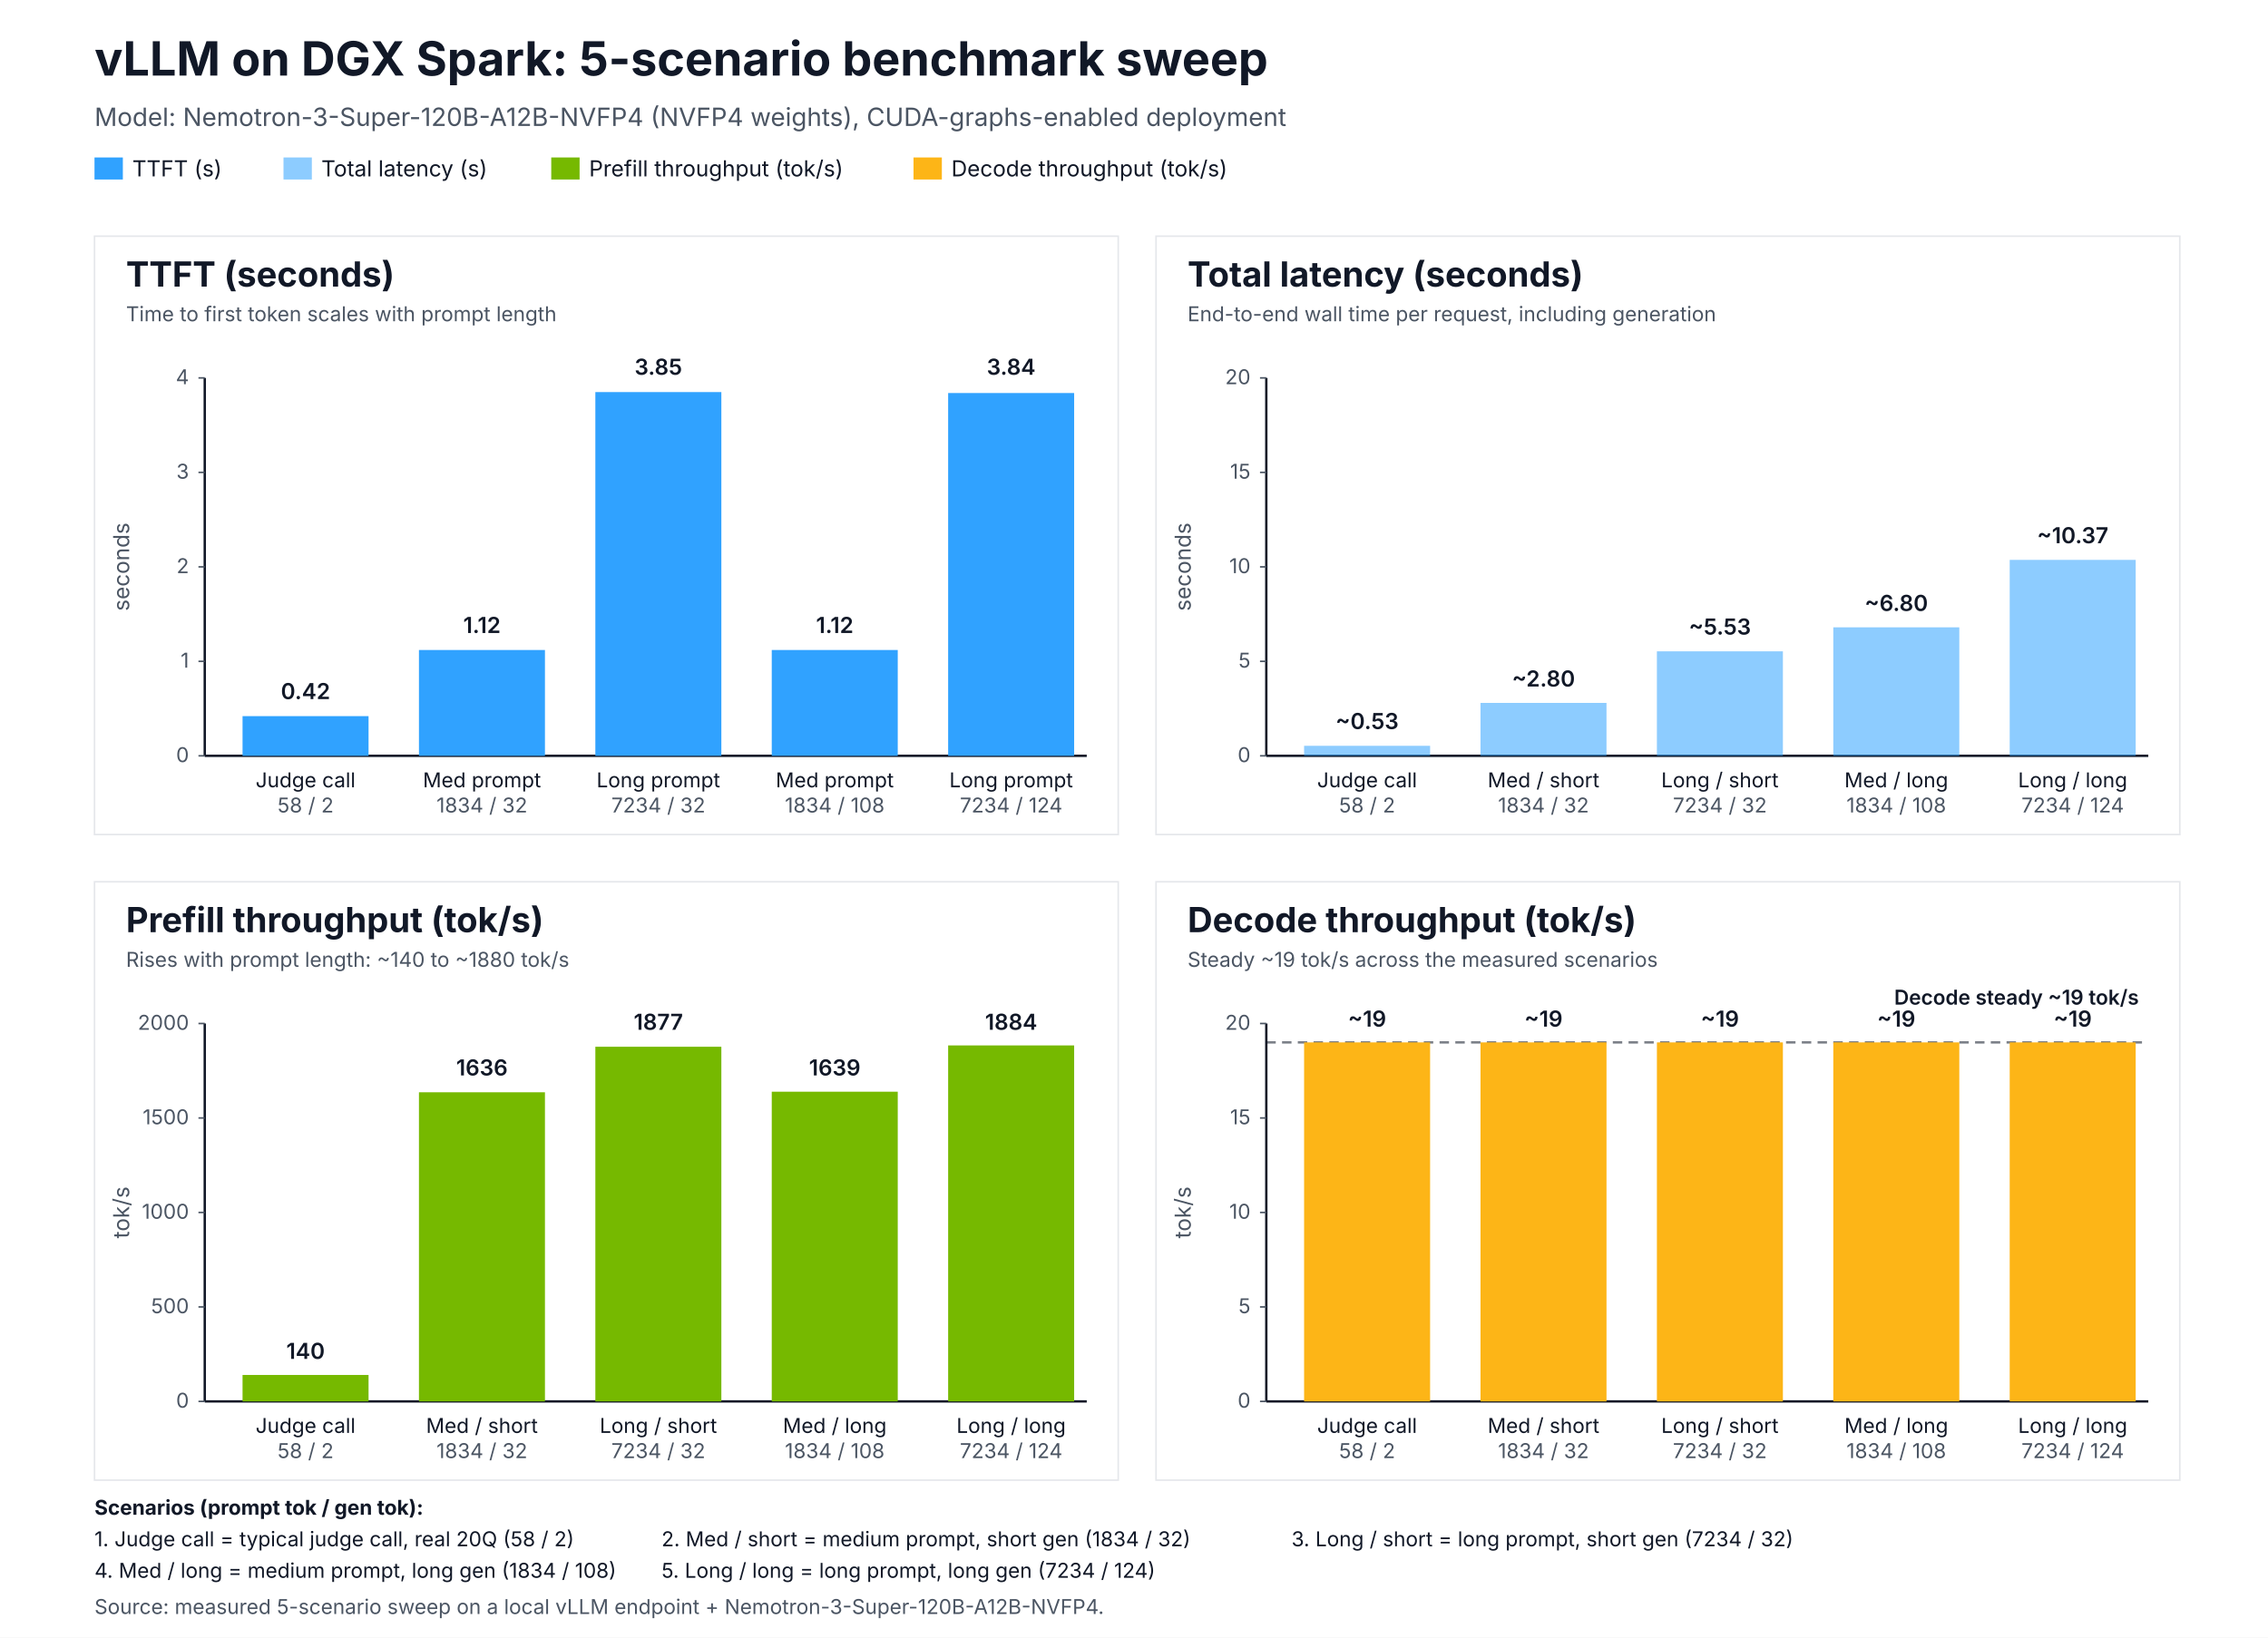
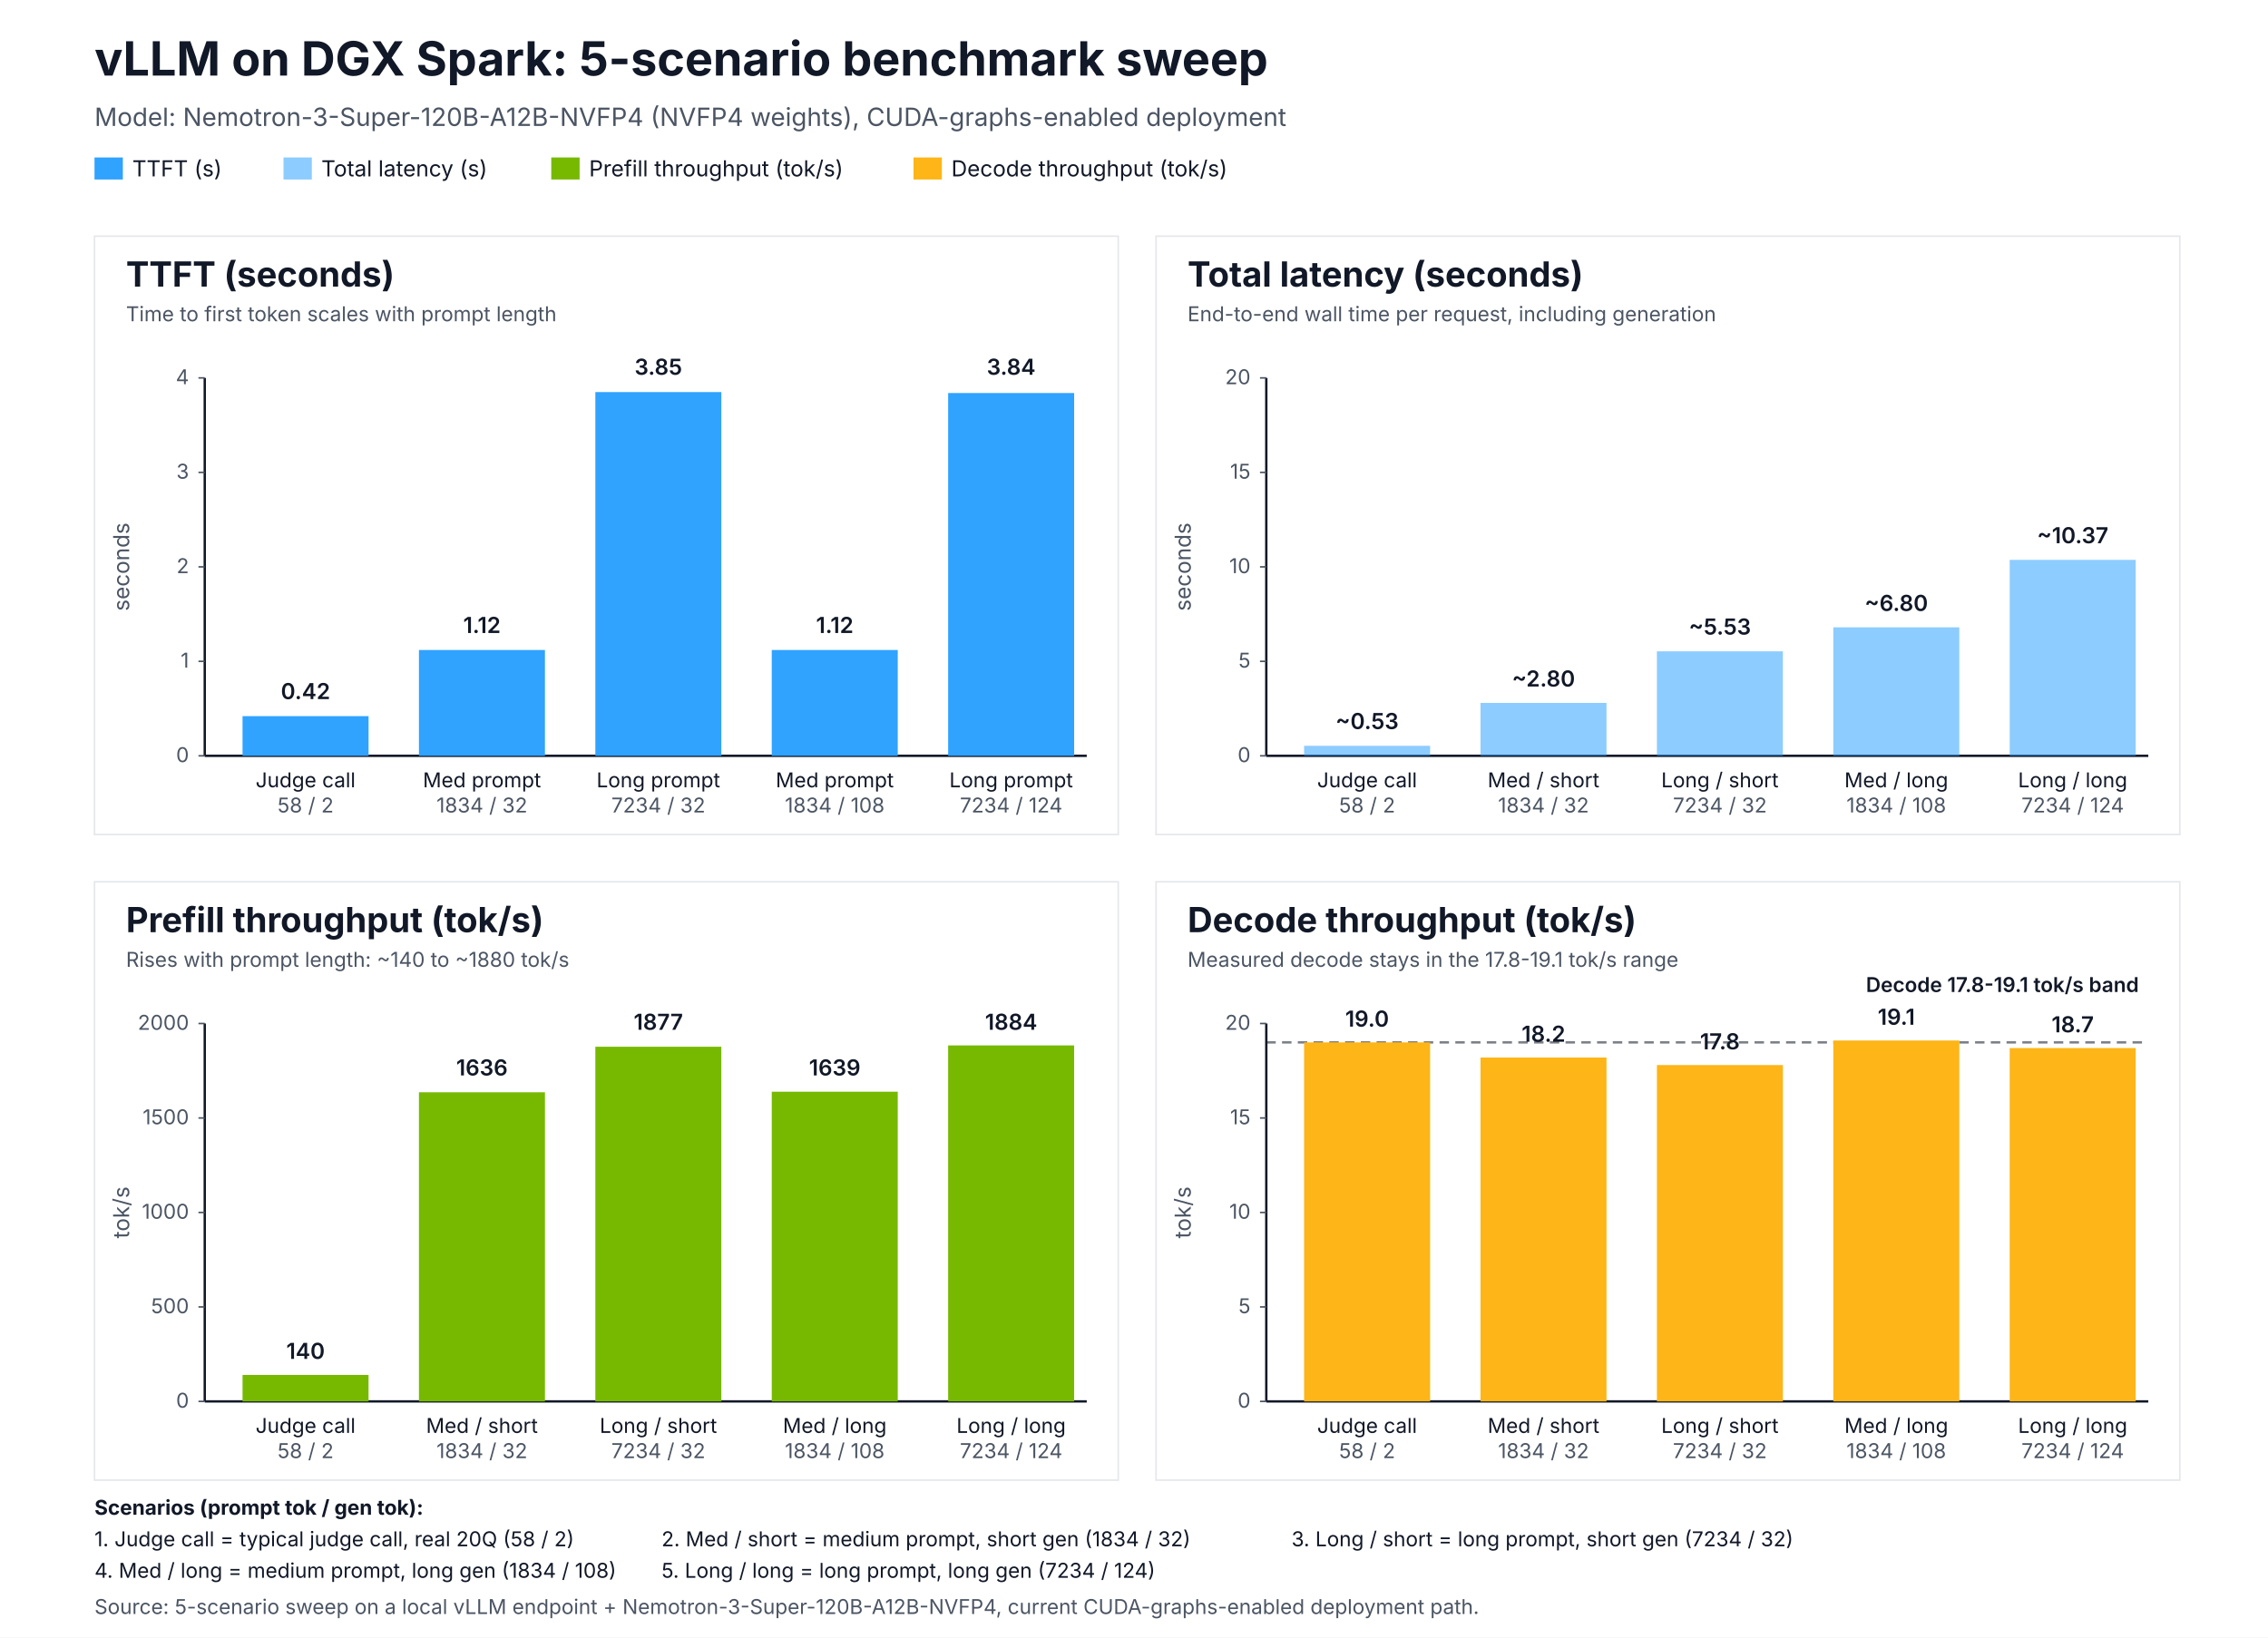
<svg xmlns="http://www.w3.org/2000/svg" viewBox="0 0 1440 1040" font-family="Inter, Helvetica, Arial, sans-serif" role="img" aria-labelledby="title desc">
  <rect width="1440" height="1040" fill="#ffffff" />
  <text x="60" y="48" font-size="30" font-weight="700" fill="#111827">vLLM on DGX Spark: 5-scenario benchmark sweep</text>
  <text x="60" y="80" font-size="16" fill="#4b5563">Model: Nemotron-3-Super-120B-A12B-NVFP4 (NVFP4 weights), CUDA-graphs-enabled deployment</text>
  <g transform="translate(60,100)">
    <rect x="0" y="0" width="18" height="14" fill="#30a2ff" />
    <text x="24" y="12" font-size="14" fill="#111827">TTFT (s)</text>
    <rect x="120" y="0" width="18" height="14" fill="#30a2ff" opacity="0.55" />
    <text x="144" y="12" font-size="14" fill="#111827">Total latency (s)</text>
    <rect x="290" y="0" width="18" height="14" fill="#76b900" />
    <text x="314" y="12" font-size="14" fill="#111827">Prefill throughput (tok/s)</text>
    <rect x="520" y="0" width="18" height="14" fill="#fdb517" />
    <text x="544" y="12" font-size="14" fill="#111827">Decode throughput (tok/s)</text>
  </g>
  <g transform="translate(60,150)">
    <rect x="0" y="0" width="650" height="380" fill="#ffffff" stroke="#e5e7eb" stroke-width="1" />
    <text x="20" y="32" font-size="22" font-weight="700" fill="#111827">TTFT (seconds)</text>
    <text x="20" y="54" font-size="13" fill="#4b5563">Time to first token scales with prompt length</text>
    <line x1="70" y1="90" x2="70" y2="330" stroke="#111827" stroke-width="1.5" />
    <line x1="70" y1="330" x2="630" y2="330" stroke="#111827" stroke-width="1.5" />
    <g font-size="13" fill="#4b5563">
      <line x1="66" y1="330" x2="70" y2="330" stroke="#4b5563" />
      <text x="60" y="334" text-anchor="end">0</text>
      <line x1="66" y1="270" x2="70" y2="270" stroke="#4b5563" />
      <text x="60" y="274" text-anchor="end">1</text>
      <line x1="66" y1="210" x2="70" y2="210" stroke="#4b5563" />
      <text x="60" y="214" text-anchor="end">2</text>
      <line x1="66" y1="150" x2="70" y2="150" stroke="#4b5563" />
      <text x="60" y="154" text-anchor="end">3</text>
      <line x1="66" y1="90" x2="70" y2="90" stroke="#4b5563" />
      <text x="60" y="94" text-anchor="end">4</text>
    </g>
    <text x="22" y="210" font-size="14" fill="#4b5563" transform="rotate(-90 22 210)" text-anchor="middle">seconds</text>
    <rect x="94" y="304.8" width="80" height="25.2" fill="#30a2ff" />
    <text x="134" y="294" font-size="14" font-weight="600" fill="#111827" text-anchor="middle">0.42</text>
    <rect x="206" y="262.8" width="80" height="67.2" fill="#30a2ff" />
    <text x="246" y="252" font-size="14" font-weight="600" fill="#111827" text-anchor="middle">1.12</text>
    <rect x="318" y="99" width="80" height="231" fill="#30a2ff" />
    <text x="358" y="88" font-size="14" font-weight="600" fill="#111827" text-anchor="middle">3.85</text>
    <rect x="430" y="262.8" width="80" height="67.2" fill="#30a2ff" />
    <text x="470" y="252" font-size="14" font-weight="600" fill="#111827" text-anchor="middle">1.12</text>
    <rect x="542" y="99.6" width="80" height="230.4" fill="#30a2ff" />
    <text x="582" y="88" font-size="14" font-weight="600" fill="#111827" text-anchor="middle">3.84</text>
    <g font-size="13" fill="#111827" text-anchor="middle">
      <text x="134" y="350">Judge call</text>
      <text x="134" y="366" fill="#4b5563">58 / 2</text>
      <text x="246" y="350">Med prompt</text>
      <text x="246" y="366" fill="#4b5563">1834 / 32</text>
      <text x="358" y="350">Long prompt</text>
      <text x="358" y="366" fill="#4b5563">7234 / 32</text>
      <text x="470" y="350">Med prompt</text>
      <text x="470" y="366" fill="#4b5563">1834 / 108</text>
      <text x="582" y="350">Long prompt</text>
      <text x="582" y="366" fill="#4b5563">7234 / 124</text>
    </g>
  </g>
  <g transform="translate(734,150)">
    <rect x="0" y="0" width="650" height="380" fill="#ffffff" stroke="#e5e7eb" stroke-width="1" />
    <text x="20" y="32" font-size="22" font-weight="700" fill="#111827">Total latency (seconds)</text>
    <text x="20" y="54" font-size="13" fill="#4b5563">End-to-end wall time per request, including generation</text>
    <line x1="70" y1="90" x2="70" y2="330" stroke="#111827" stroke-width="1.5" />
    <line x1="70" y1="330" x2="630" y2="330" stroke="#111827" stroke-width="1.5" />
    <g font-size="13" fill="#4b5563">
      <line x1="66" y1="330" x2="70" y2="330" stroke="#4b5563" />
      <text x="60" y="334" text-anchor="end">0</text>
      <line x1="66" y1="270" x2="70" y2="270" stroke="#4b5563" />
      <text x="60" y="274" text-anchor="end">5</text>
      <line x1="66" y1="210" x2="70" y2="210" stroke="#4b5563" />
      <text x="60" y="214" text-anchor="end">10</text>
      <line x1="66" y1="150" x2="70" y2="150" stroke="#4b5563" />
      <text x="60" y="154" text-anchor="end">15</text>
      <line x1="66" y1="90" x2="70" y2="90" stroke="#4b5563" />
      <text x="60" y="94" text-anchor="end">20</text>
    </g>
    <text x="22" y="210" font-size="14" fill="#4b5563" transform="rotate(-90 22 210)" text-anchor="middle">seconds</text>
    <rect x="94" y="323.64" width="80" height="6.36" fill="#30a2ff" opacity="0.55" />
    <text x="134" y="313" font-size="14" font-weight="600" fill="#111827" text-anchor="middle">~0.53</text>
    <rect x="206" y="296.4" width="80" height="33.6" fill="#30a2ff" opacity="0.55" />
    <text x="246" y="286" font-size="14" font-weight="600" fill="#111827" text-anchor="middle">~2.80</text>
    <rect x="318" y="263.64" width="80" height="66.36" fill="#30a2ff" opacity="0.55" />
    <text x="358" y="253" font-size="14" font-weight="600" fill="#111827" text-anchor="middle">~5.53</text>
    <rect x="430" y="248.4" width="80" height="81.6" fill="#30a2ff" opacity="0.55" />
    <text x="470" y="238" font-size="14" font-weight="600" fill="#111827" text-anchor="middle">~6.80</text>
    <rect x="542" y="205.56" width="80" height="124.44" fill="#30a2ff" opacity="0.55" />
    <text x="582" y="195" font-size="14" font-weight="600" fill="#111827" text-anchor="middle">~10.37</text>
    <g font-size="13" fill="#111827" text-anchor="middle">
      <text x="134" y="350">Judge call</text>
      <text x="134" y="366" fill="#4b5563">58 / 2</text>
      <text x="246" y="350">Med / short</text>
      <text x="246" y="366" fill="#4b5563">1834 / 32</text>
      <text x="358" y="350">Long / short</text>
      <text x="358" y="366" fill="#4b5563">7234 / 32</text>
      <text x="470" y="350">Med / long</text>
      <text x="470" y="366" fill="#4b5563">1834 / 108</text>
      <text x="582" y="350">Long / long</text>
      <text x="582" y="366" fill="#4b5563">7234 / 124</text>
    </g>
  </g>
  <g transform="translate(60,560)">
    <rect x="0" y="0" width="650" height="380" fill="#ffffff" stroke="#e5e7eb" stroke-width="1" />
    <text x="20" y="32" font-size="22" font-weight="700" fill="#111827">Prefill throughput (tok/s)</text>
    <text x="20" y="54" font-size="13" fill="#4b5563">Rises with prompt length: ~140 to ~1880 tok/s</text>
    <line x1="70" y1="90" x2="70" y2="330" stroke="#111827" stroke-width="1.5" />
    <line x1="70" y1="330" x2="630" y2="330" stroke="#111827" stroke-width="1.5" />
    <g font-size="13" fill="#4b5563">
      <line x1="66" y1="330" x2="70" y2="330" stroke="#4b5563" />
      <text x="60" y="334" text-anchor="end">0</text>
      <line x1="66" y1="270" x2="70" y2="270" stroke="#4b5563" />
      <text x="60" y="274" text-anchor="end">500</text>
      <line x1="66" y1="210" x2="70" y2="210" stroke="#4b5563" />
      <text x="60" y="214" text-anchor="end">1000</text>
      <line x1="66" y1="150" x2="70" y2="150" stroke="#4b5563" />
      <text x="60" y="154" text-anchor="end">1500</text>
      <line x1="66" y1="90" x2="70" y2="90" stroke="#4b5563" />
      <text x="60" y="94" text-anchor="end">2000</text>
    </g>
    <text x="22" y="210" font-size="14" fill="#4b5563" transform="rotate(-90 22 210)" text-anchor="middle">tok/s</text>
    <rect x="94" y="313.2" width="80" height="16.8" fill="#76b900" />
    <text x="134" y="303" font-size="14" font-weight="600" fill="#111827" text-anchor="middle">140</text>
    <rect x="206" y="133.68" width="80" height="196.32" fill="#76b900" />
    <text x="246" y="123" font-size="14" font-weight="600" fill="#111827" text-anchor="middle">1636</text>
    <rect x="318" y="104.76" width="80" height="225.24" fill="#76b900" />
    <text x="358" y="94" font-size="14" font-weight="600" fill="#111827" text-anchor="middle">1877</text>
    <rect x="430" y="133.32" width="80" height="196.68" fill="#76b900" />
    <text x="470" y="123" font-size="14" font-weight="600" fill="#111827" text-anchor="middle">1639</text>
    <rect x="542" y="103.92" width="80" height="226.08" fill="#76b900" />
    <text x="582" y="94" font-size="14" font-weight="600" fill="#111827" text-anchor="middle">1884</text>
    <g font-size="13" fill="#111827" text-anchor="middle">
      <text x="134" y="350">Judge call</text>
      <text x="134" y="366" fill="#4b5563">58 / 2</text>
      <text x="246" y="350">Med / short</text>
      <text x="246" y="366" fill="#4b5563">1834 / 32</text>
      <text x="358" y="350">Long / short</text>
      <text x="358" y="366" fill="#4b5563">7234 / 32</text>
      <text x="470" y="350">Med / long</text>
      <text x="470" y="366" fill="#4b5563">1834 / 108</text>
      <text x="582" y="350">Long / long</text>
      <text x="582" y="366" fill="#4b5563">7234 / 124</text>
    </g>
  </g>
  <g transform="translate(734,560)">
    <rect x="0" y="0" width="650" height="380" fill="#ffffff" stroke="#e5e7eb" stroke-width="1" />
    <text x="20" y="32" font-size="22" font-weight="700" fill="#111827">Decode throughput (tok/s)</text>
-     <text x="20" y="54" font-size="13" fill="#4b5563">Steady ~19 tok/s across the measured scenarios</text>
+     <text x="20" y="54" font-size="13" fill="#4b5563">Measured decode stays in the 17.8-19.1 tok/s range</text>
    <line x1="70" y1="90" x2="70" y2="330" stroke="#111827" stroke-width="1.5" />
    <line x1="70" y1="330" x2="630" y2="330" stroke="#111827" stroke-width="1.5" />
    <g font-size="13" fill="#4b5563">
      <line x1="66" y1="330" x2="70" y2="330" stroke="#4b5563" />
      <text x="60" y="334" text-anchor="end">0</text>
      <line x1="66" y1="270" x2="70" y2="270" stroke="#4b5563" />
      <text x="60" y="274" text-anchor="end">5</text>
      <line x1="66" y1="210" x2="70" y2="210" stroke="#4b5563" />
      <text x="60" y="214" text-anchor="end">10</text>
      <line x1="66" y1="150" x2="70" y2="150" stroke="#4b5563" />
      <text x="60" y="154" text-anchor="end">15</text>
      <line x1="66" y1="90" x2="70" y2="90" stroke="#4b5563" />
      <text x="60" y="94" text-anchor="end">20</text>
    </g>
    <text x="22" y="210" font-size="14" fill="#4b5563" transform="rotate(-90 22 210)" text-anchor="middle">tok/s</text>
    <line x1="70" y1="102" x2="630" y2="102" stroke="#111827" stroke-width="1.5" stroke-dasharray="6 4" opacity="0.55" />
-     <text x="624" y="78" font-size="13" font-weight="600" fill="#111827" text-anchor="end">Decode steady ~19 tok/s</text>
+     <text x="624" y="70" font-size="13" font-weight="600" fill="#111827" text-anchor="end">Decode 17.8-19.1 tok/s band</text>
    <rect x="94" y="102" width="80" height="228" fill="#fdb517" />
-     <text x="134" y="92" font-size="14" font-weight="600" fill="#111827" text-anchor="middle">~19</text>
-     <rect x="206" y="102" width="80" height="228" fill="#fdb517" />
-     <text x="246" y="92" font-size="14" font-weight="600" fill="#111827" text-anchor="middle">~19</text>
-     <rect x="318" y="102" width="80" height="228" fill="#fdb517" />
-     <text x="358" y="92" font-size="14" font-weight="600" fill="#111827" text-anchor="middle">~19</text>
-     <rect x="430" y="102" width="80" height="228" fill="#fdb517" />
-     <text x="470" y="92" font-size="14" font-weight="600" fill="#111827" text-anchor="middle">~19</text>
-     <rect x="542" y="102" width="80" height="228" fill="#fdb517" />
-     <text x="582" y="92" font-size="14" font-weight="600" fill="#111827" text-anchor="middle">~19</text>
+     <text x="134" y="92" font-size="14" font-weight="600" fill="#111827" text-anchor="middle">19.0</text>
+     <rect x="206" y="111.6" width="80" height="218.4" fill="#fdb517" />
+     <text x="246" y="101.6" font-size="14" font-weight="600" fill="#111827" text-anchor="middle">18.2</text>
+     <rect x="318" y="116.4" width="80" height="213.6" fill="#fdb517" />
+     <text x="358" y="106.4" font-size="14" font-weight="600" fill="#111827" text-anchor="middle">17.8</text>
+     <rect x="430" y="100.8" width="80" height="229.2" fill="#fdb517" />
+     <text x="470" y="90.8" font-size="14" font-weight="600" fill="#111827" text-anchor="middle">19.1</text>
+     <rect x="542" y="105.6" width="80" height="224.4" fill="#fdb517" />
+     <text x="582" y="95.6" font-size="14" font-weight="600" fill="#111827" text-anchor="middle">18.7</text>
    <g font-size="13" fill="#111827" text-anchor="middle">
      <text x="134" y="350">Judge call</text>
      <text x="134" y="366" fill="#4b5563">58 / 2</text>
      <text x="246" y="350">Med / short</text>
      <text x="246" y="366" fill="#4b5563">1834 / 32</text>
      <text x="358" y="350">Long / short</text>
      <text x="358" y="366" fill="#4b5563">7234 / 32</text>
      <text x="470" y="350">Med / long</text>
      <text x="470" y="366" fill="#4b5563">1834 / 108</text>
      <text x="582" y="350">Long / long</text>
      <text x="582" y="366" fill="#4b5563">7234 / 124</text>
    </g>
  </g>
  <g transform="translate(60,962)">
    <text x="0" y="0" font-size="13" font-weight="700" fill="#111827">Scenarios (prompt tok / gen tok):</text>
    <text x="0" y="20" font-size="13" fill="#111827">1. Judge call = typical judge call, real 20Q (58 / 2)</text>
    <text x="360" y="20" font-size="13" fill="#111827">2. Med / short = medium prompt, short gen (1834 / 32)</text>
    <text x="760" y="20" font-size="13" fill="#111827">3. Long / short = long prompt, short gen (7234 / 32)</text>
    <text x="0" y="40" font-size="13" fill="#111827">4. Med / long = medium prompt, long gen (1834 / 108)</text>
    <text x="360" y="40" font-size="13" fill="#111827">5. Long / long = long prompt, long gen (7234 / 124)</text>
  </g>
-   <text x="60" y="1025" font-size="13" fill="#4b5563">Source: measured 5-scenario sweep on a local vLLM endpoint + Nemotron-3-Super-120B-A12B-NVFP4.</text>
+   <text x="60" y="1025" font-size="13" fill="#4b5563">Source: 5-scenario sweep on a local vLLM endpoint + Nemotron-3-Super-120B-A12B-NVFP4, current CUDA-graphs-enabled deployment path.</text>
</svg>
